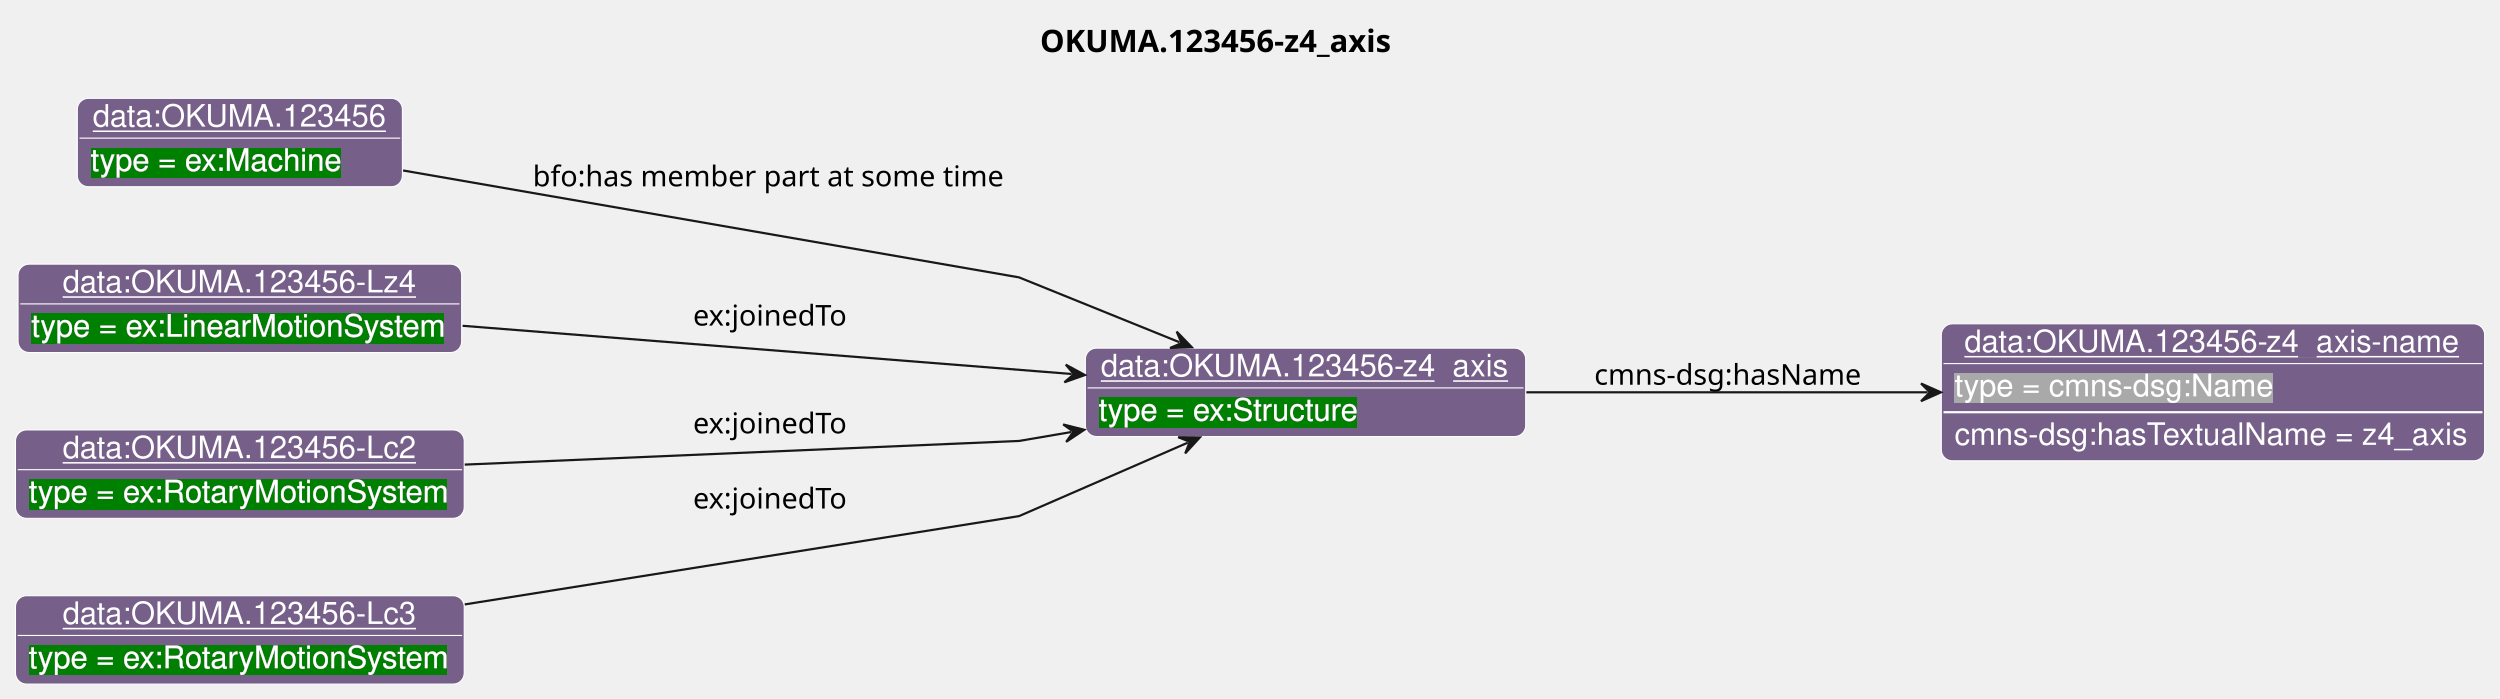
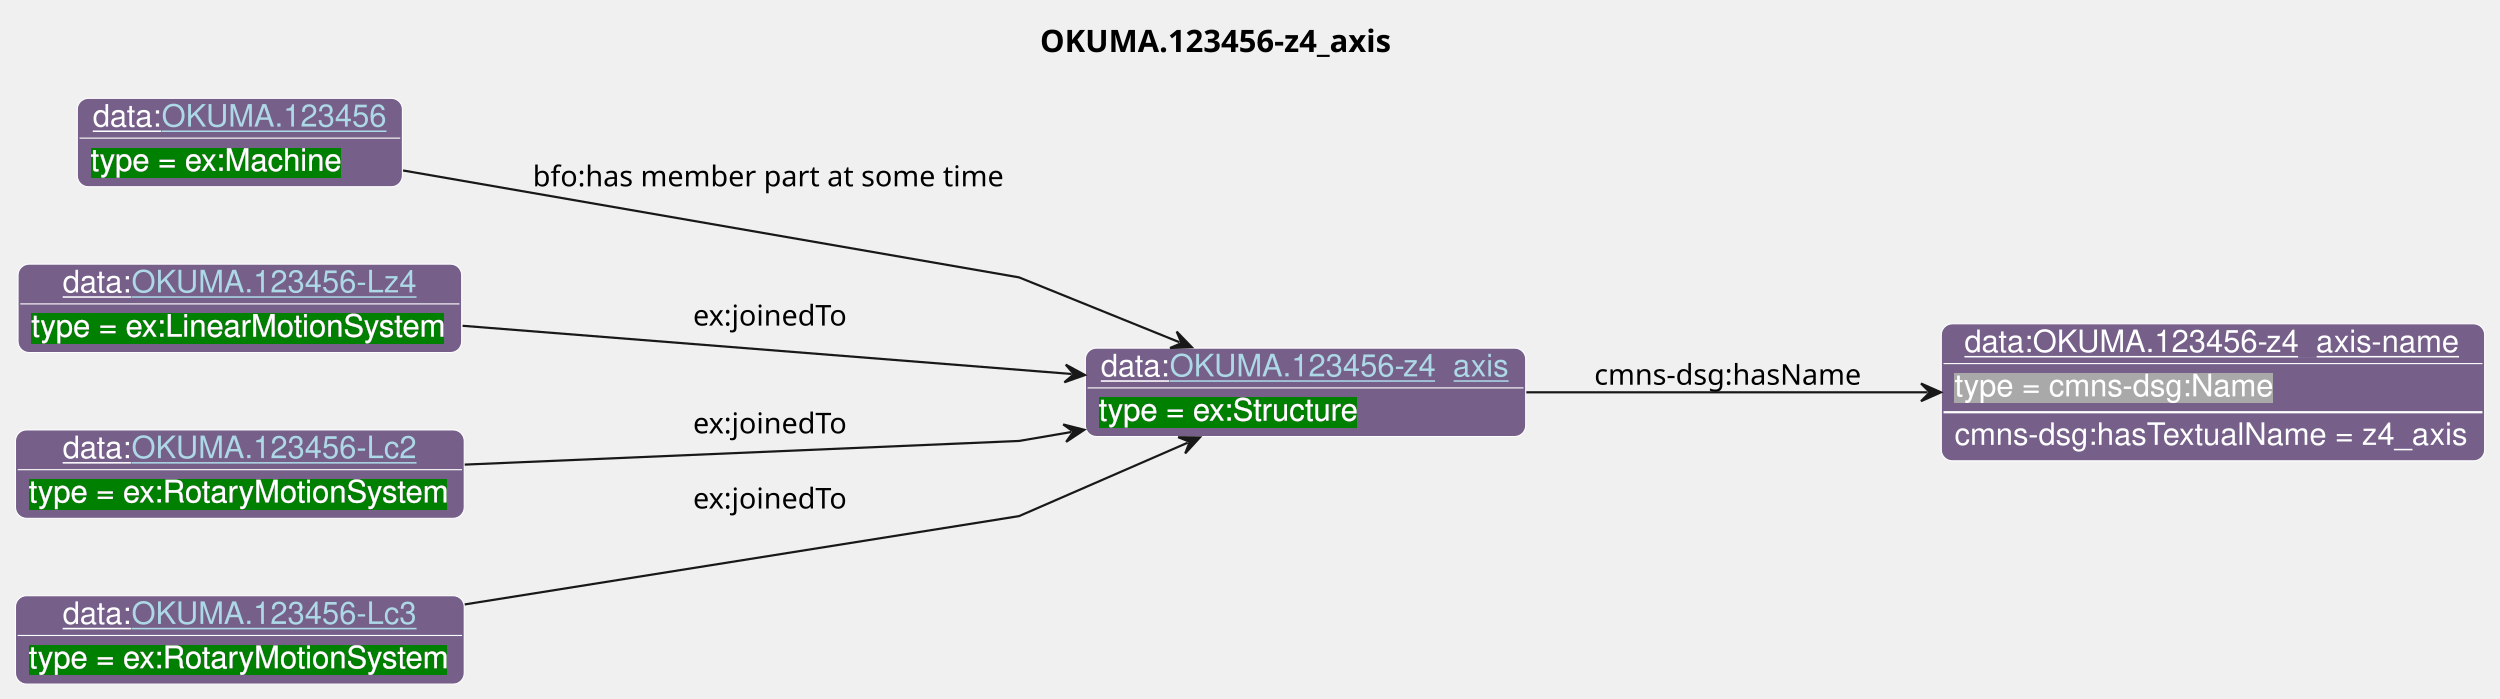
- <svg xmlns="http://www.w3.org/2000/svg" contentStyleType="text/css" data-diagram-type="CLASS" height="316px" preserveAspectRatio="none" style="width:1131px;height:316px;background:#FFFFFF;" version="1.1" viewBox="0 0 1131 316" width="1131px" zoomAndPan="magnify">
+ <svg xmlns="http://www.w3.org/2000/svg" xmlns:xlink="http://www.w3.org/1999/xlink" contentStyleType="text/css" data-diagram-type="CLASS" height="316px" preserveAspectRatio="none" style="width:1131px;height:316px;background:#FFFFFF;" version="1.1" viewBox="0 0 1131 316" width="1131px" zoomAndPan="magnify">
  <defs>
-     <filter height="1" id="bkl925wc9vgpj0" width="1" x="0" y="0">
+     <filter height="1" id="ba5p8hbyyg83l0" width="1" x="0" y="0">
      <feFlood flood-color="#008000" result="flood" />
      <feComposite in="SourceGraphic" in2="flood" operator="over" />
    </filter>
-     <filter height="1" id="bkl925wc9vgpj1" width="1" x="0" y="0">
+     <filter height="1" id="ba5p8hbyyg83l1" width="1" x="0" y="0">
      <feFlood flood-color="#A9A9A9" result="flood" />
      <feComposite in="SourceGraphic" in2="flood" operator="over" />
    </filter>
  </defs>
  <g>
    <text fill="#000000" font-family="sans-serif" font-size="14" font-weight="bold" lengthAdjust="spacing" textLength="176.08" x="470.492" y="23.535">OKUMA.123456-z4_axis</text>
    <g class="entity" data-entity="o1" data-source-line="131" data-uid="ent0002" id="entity_o1">
      <rect fill="#76608A" height="40" rx="5" ry="5" style="stroke:#FFFFFF;stroke-width:0.5;" width="199.213" x="491.02" y="157.488" />
-       <text fill="#FFFFFF" font-family="Helvetica" font-size="14" lengthAdjust="spacing" text-decoration="underline" textLength="185.213" x="498.02" y="170.269">data:OKUMA.123456-z4_axis</text>
+       <text fill="#FFFFFF" font-family="Helvetica" font-size="14" lengthAdjust="spacing" text-decoration="underline" textLength="31.138" x="498.02" y="170.269">data:</text>
+       <a href="./OKUMA.123456-z4_axis.html" target="_top" title="./OKUMA.123456-z4_axis.html" xlink:actuate="onRequest" xlink:href="./OKUMA.123456-z4_axis.html" xlink:show="new" xlink:title="./OKUMA.123456-z4_axis.html" xlink:type="simple">
+         <text fill="#ADD8E6" font-family="Helvetica" font-size="14" lengthAdjust="spacing" text-decoration="underline" textLength="154.075" x="529.158" y="170.269">OKUMA.123456-z4_axis</text>
+       </a>
      <line style="stroke:#FFFFFF;stroke-width:0.5;" x1="492.02" x2="689.233" y1="175.488" y2="175.488" />
-       <text fill="#FFFFFF" filter="url(#bkl925wc9vgpj0)" font-family="Helvetica" font-size="14" lengthAdjust="spacing" textLength="117.893" x="497.02" y="190.269">type = ex:Structure</text>
+       <text fill="#FFFFFF" filter="url(#ba5p8hbyyg83l0)" font-family="Helvetica" font-size="14" lengthAdjust="spacing" textLength="117.893" x="497.02" y="190.269">type = ex:Structure</text>
    </g>
    <g class="entity" data-entity="o2" data-source-line="131" data-uid="ent0003" id="entity_o2">
      <rect fill="#76608A" height="62" rx="5" ry="5" style="stroke:#FFFFFF;stroke-width:0.5;" width="245.823" x="878.24" y="146.488" />
      <text fill="#FFFFFF" font-family="Helvetica" font-size="14" lengthAdjust="spacing" text-decoration="underline" textLength="224.895" x="888.704" y="159.269">data:OKUMA.123456-z4_axis-name</text>
      <line style="stroke:#FFFFFF;stroke-width:0.5;" x1="879.24" x2="1123.063" y1="164.488" y2="164.488" />
-       <text fill="#FFFFFF" filter="url(#bkl925wc9vgpj1)" font-family="Helvetica" font-size="14" lengthAdjust="spacing" textLength="144.334" x="884.24" y="179.269">type = cmns-dsg:Name</text>
+       <text fill="#FFFFFF" filter="url(#ba5p8hbyyg83l1)" font-family="Helvetica" font-size="14" lengthAdjust="spacing" textLength="144.334" x="884.24" y="179.269">type = cmns-dsg:Name</text>
      <line style="stroke:#FFFFFF;stroke-width:1;" x1="879.24" x2="1123.063" y1="186.488" y2="186.488" />
      <text fill="#FFFFFF" font-family="Helvetica" font-size="14" lengthAdjust="spacing" textLength="233.823" x="884.24" y="201.269">cmns-dsg:hasTextualName = z4_axis</text>
    </g>
    <g class="entity" data-entity="o3" data-source-line="131" data-uid="ent0004" id="entity_o3">
      <rect fill="#76608A" height="40" rx="5" ry="5" style="stroke:#FFFFFF;stroke-width:0.5;" width="147.082" x="34.97" y="44.488" />
-       <text fill="#FFFFFF" font-family="Helvetica" font-size="14" lengthAdjust="spacing" text-decoration="underline" textLength="133.082" x="41.97" y="57.269">data:OKUMA.123456</text>
+       <text fill="#FFFFFF" font-family="Helvetica" font-size="14" lengthAdjust="spacing" text-decoration="underline" textLength="31.138" x="41.97" y="57.269">data:</text>
+       <a href="./OKUMA.123456.html" target="_top" title="./OKUMA.123456.html" xlink:actuate="onRequest" xlink:href="./OKUMA.123456.html" xlink:show="new" xlink:title="./OKUMA.123456.html" xlink:type="simple">
+         <text fill="#ADD8E6" font-family="Helvetica" font-size="14" lengthAdjust="spacing" text-decoration="underline" textLength="101.944" x="73.108" y="57.269">OKUMA.123456</text>
+       </a>
      <line style="stroke:#FFFFFF;stroke-width:0.5;" x1="35.97" x2="181.052" y1="62.488" y2="62.488" />
-       <text fill="#FFFFFF" filter="url(#bkl925wc9vgpj0)" font-family="Helvetica" font-size="14" lengthAdjust="spacing" textLength="114.01" x="40.97" y="77.269">type = ex:Machine</text>
+       <text fill="#FFFFFF" filter="url(#ba5p8hbyyg83l0)" font-family="Helvetica" font-size="14" lengthAdjust="spacing" textLength="114.01" x="40.97" y="77.269">type = ex:Machine</text>
    </g>
    <g class="entity" data-entity="o4" data-source-line="131" data-uid="ent0005" id="entity_o4">
      <rect fill="#76608A" height="40" rx="5" ry="5" style="stroke:#FFFFFF;stroke-width:0.5;" width="200.706" x="8.16" y="119.488" />
-       <text fill="#FFFFFF" font-family="Helvetica" font-size="14" lengthAdjust="spacing" text-decoration="underline" textLength="160.316" x="28.355" y="132.269">data:OKUMA.123456-Lz4</text>
+       <text fill="#FFFFFF" font-family="Helvetica" font-size="14" lengthAdjust="spacing" text-decoration="underline" textLength="31.138" x="28.355" y="132.269">data:</text>
+       <a href="./OKUMA.123456-Lz4.html" target="_top" title="./OKUMA.123456-Lz4.html" xlink:actuate="onRequest" xlink:href="./OKUMA.123456-Lz4.html" xlink:show="new" xlink:title="./OKUMA.123456-Lz4.html" xlink:type="simple">
+         <text fill="#ADD8E6" font-family="Helvetica" font-size="14" lengthAdjust="spacing" text-decoration="underline" textLength="129.179" x="59.492" y="132.269">OKUMA.123456-Lz4</text>
+       </a>
      <line style="stroke:#FFFFFF;stroke-width:0.5;" x1="9.16" x2="207.866" y1="137.488" y2="137.488" />
-       <text fill="#FFFFFF" filter="url(#bkl925wc9vgpj0)" font-family="Helvetica" font-size="14" lengthAdjust="spacing" textLength="188.706" x="14.16" y="152.269">type = ex:LinearMotionSystem</text>
+       <text fill="#FFFFFF" filter="url(#ba5p8hbyyg83l0)" font-family="Helvetica" font-size="14" lengthAdjust="spacing" textLength="188.706" x="14.16" y="152.269">type = ex:LinearMotionSystem</text>
    </g>
    <g class="entity" data-entity="o5" data-source-line="131" data-uid="ent0006" id="entity_o5">
      <rect fill="#76608A" height="40" rx="5" ry="5" style="stroke:#FFFFFF;stroke-width:0.5;" width="203.023" x="7" y="194.488" />
-       <text fill="#FFFFFF" font-family="Helvetica" font-size="14" lengthAdjust="spacing" text-decoration="underline" textLength="160.316" x="28.354" y="207.269">data:OKUMA.123456-Lc2</text>
+       <text fill="#FFFFFF" font-family="Helvetica" font-size="14" lengthAdjust="spacing" text-decoration="underline" textLength="31.138" x="28.354" y="207.269">data:</text>
+       <a href="./OKUMA.123456-Lc2.html" target="_top" title="./OKUMA.123456-Lc2.html" xlink:actuate="onRequest" xlink:href="./OKUMA.123456-Lc2.html" xlink:show="new" xlink:title="./OKUMA.123456-Lc2.html" xlink:type="simple">
+         <text fill="#ADD8E6" font-family="Helvetica" font-size="14" lengthAdjust="spacing" text-decoration="underline" textLength="129.179" x="59.491" y="207.269">OKUMA.123456-Lc2</text>
+       </a>
      <line style="stroke:#FFFFFF;stroke-width:0.5;" x1="8" x2="209.023" y1="212.488" y2="212.488" />
-       <text fill="#FFFFFF" filter="url(#bkl925wc9vgpj0)" font-family="Helvetica" font-size="14" lengthAdjust="spacing" textLength="191.023" x="13" y="227.269">type = ex:RotaryMotionSystem</text>
+       <text fill="#FFFFFF" filter="url(#ba5p8hbyyg83l0)" font-family="Helvetica" font-size="14" lengthAdjust="spacing" textLength="191.023" x="13" y="227.269">type = ex:RotaryMotionSystem</text>
    </g>
    <g class="entity" data-entity="o6" data-source-line="131" data-uid="ent0007" id="entity_o6">
      <rect fill="#76608A" height="40" rx="5" ry="5" style="stroke:#FFFFFF;stroke-width:0.5;" width="203.023" x="7" y="269.488" />
-       <text fill="#FFFFFF" font-family="Helvetica" font-size="14" lengthAdjust="spacing" text-decoration="underline" textLength="160.316" x="28.354" y="282.269">data:OKUMA.123456-Lc3</text>
+       <text fill="#FFFFFF" font-family="Helvetica" font-size="14" lengthAdjust="spacing" text-decoration="underline" textLength="31.138" x="28.354" y="282.269">data:</text>
+       <a href="./OKUMA.123456-Lc3.html" target="_top" title="./OKUMA.123456-Lc3.html" xlink:actuate="onRequest" xlink:href="./OKUMA.123456-Lc3.html" xlink:show="new" xlink:title="./OKUMA.123456-Lc3.html" xlink:type="simple">
+         <text fill="#ADD8E6" font-family="Helvetica" font-size="14" lengthAdjust="spacing" text-decoration="underline" textLength="129.179" x="59.491" y="282.269">OKUMA.123456-Lc3</text>
+       </a>
      <line style="stroke:#FFFFFF;stroke-width:0.5;" x1="8" x2="209.023" y1="287.488" y2="287.488" />
-       <text fill="#FFFFFF" filter="url(#bkl925wc9vgpj0)" font-family="Helvetica" font-size="14" lengthAdjust="spacing" textLength="191.023" x="13" y="302.269">type = ex:RotaryMotionSystem</text>
+       <text fill="#FFFFFF" filter="url(#ba5p8hbyyg83l0)" font-family="Helvetica" font-size="14" lengthAdjust="spacing" textLength="191.023" x="13" y="302.269">type = ex:RotaryMotionSystem</text>
    </g>
    <g class="link" data-entity-1="o1" data-entity-2="o2" data-source-line="195" data-uid="lnk8" id="link_o1_o2">
      <path codeLine="195" d="M690.52,177.488 C746.96,177.488 812.17,177.488 872.07,177.488" fill="none" id="o1-to-o2" style="stroke:#181818;stroke-width:1;" />
      <polygon fill="#181818" points="878.07,177.488,869.07,173.488,873.07,177.488,869.07,181.488,878.07,177.488" style="stroke:#181818;stroke-width:1;" />
      <text fill="#000000" font-family="sans-serif" font-size="13" lengthAdjust="spacing" textLength="126.077" x="721.24" y="174.057">cmns-dsg:hasName</text>
    </g>
    <g class="link" data-entity-1="o3" data-entity-2="o1" data-source-line="195" data-uid="lnk9" id="link_o3_o1">
      <path codeLine="195" d="M182.35,77.128 C285.31,94.998 461.02,125.488 461.02,125.488 C461.02,125.488 497.578,140.269 533.608,154.839" fill="none" id="o3-to-o1" style="stroke:#181818;stroke-width:1;" />
      <polygon fill="#181818" points="539.17,157.088,532.326,150.006,534.535,155.214,529.327,157.423,539.17,157.088" style="stroke:#181818;stroke-width:1;" />
      <text fill="#000000" font-family="sans-serif" font-size="13" lengthAdjust="spacing" textLength="219.337" x="241.02" y="84.297">bfo:has member part at some time</text>
    </g>
    <g class="link" data-entity-1="o4" data-entity-2="o1" data-source-line="195" data-uid="lnk10" id="link_o4_o1">
      <path codeLine="195" d="M209.28,147.388 C291.84,153.918 402.529,162.674 484.829,169.194" fill="none" id="o4-to-o1" style="stroke:#181818;stroke-width:1;" />
      <polygon fill="#181818" points="490.81,169.668,482.154,164.97,485.826,169.273,481.522,172.945,490.81,169.668" style="stroke:#181818;stroke-width:1;" />
      <text fill="#000000" font-family="sans-serif" font-size="13" lengthAdjust="spacing" textLength="74.725" x="313.52" y="147.287">ex:joinedTo</text>
    </g>
    <g class="link" data-entity-1="o5" data-entity-2="o1" data-source-line="195" data-uid="lnk11" id="link_o5_o1">
      <path codeLine="195" d="M210.24,210.188 C314.11,205.758 461.02,199.488 461.02,199.488 C461.02,199.488 467.516,198.382 484.616,195.452" fill="none" id="o5-to-o1" style="stroke:#181818;stroke-width:1;" />
      <polygon fill="#181818" points="490.53,194.438,480.984,192.016,485.602,195.283,482.335,199.901,490.53,194.438" style="stroke:#181818;stroke-width:1;" />
      <text fill="#000000" font-family="sans-serif" font-size="13" lengthAdjust="spacing" textLength="74.725" x="313.52" y="196.057">ex:joinedTo</text>
    </g>
    <g class="link" data-entity-1="o6" data-entity-2="o1" data-source-line="195" data-uid="lnk12" id="link_o6_o1">
      <path codeLine="195" d="M210.24,273.438 C314.11,256.888 461.02,233.488 461.02,233.488 C461.02,233.488 500.559,216.273 537.339,200.263" fill="none" id="o6-to-o1" style="stroke:#181818;stroke-width:1;" />
      <polygon fill="#181818" points="542.84,197.868,532.991,197.793,538.255,199.864,536.184,205.128,542.84,197.868" style="stroke:#181818;stroke-width:1;" />
      <text fill="#000000" font-family="sans-serif" font-size="13" lengthAdjust="spacing" textLength="74.725" x="313.52" y="230.057">ex:joinedTo</text>
    </g>
  </g>
</svg>
